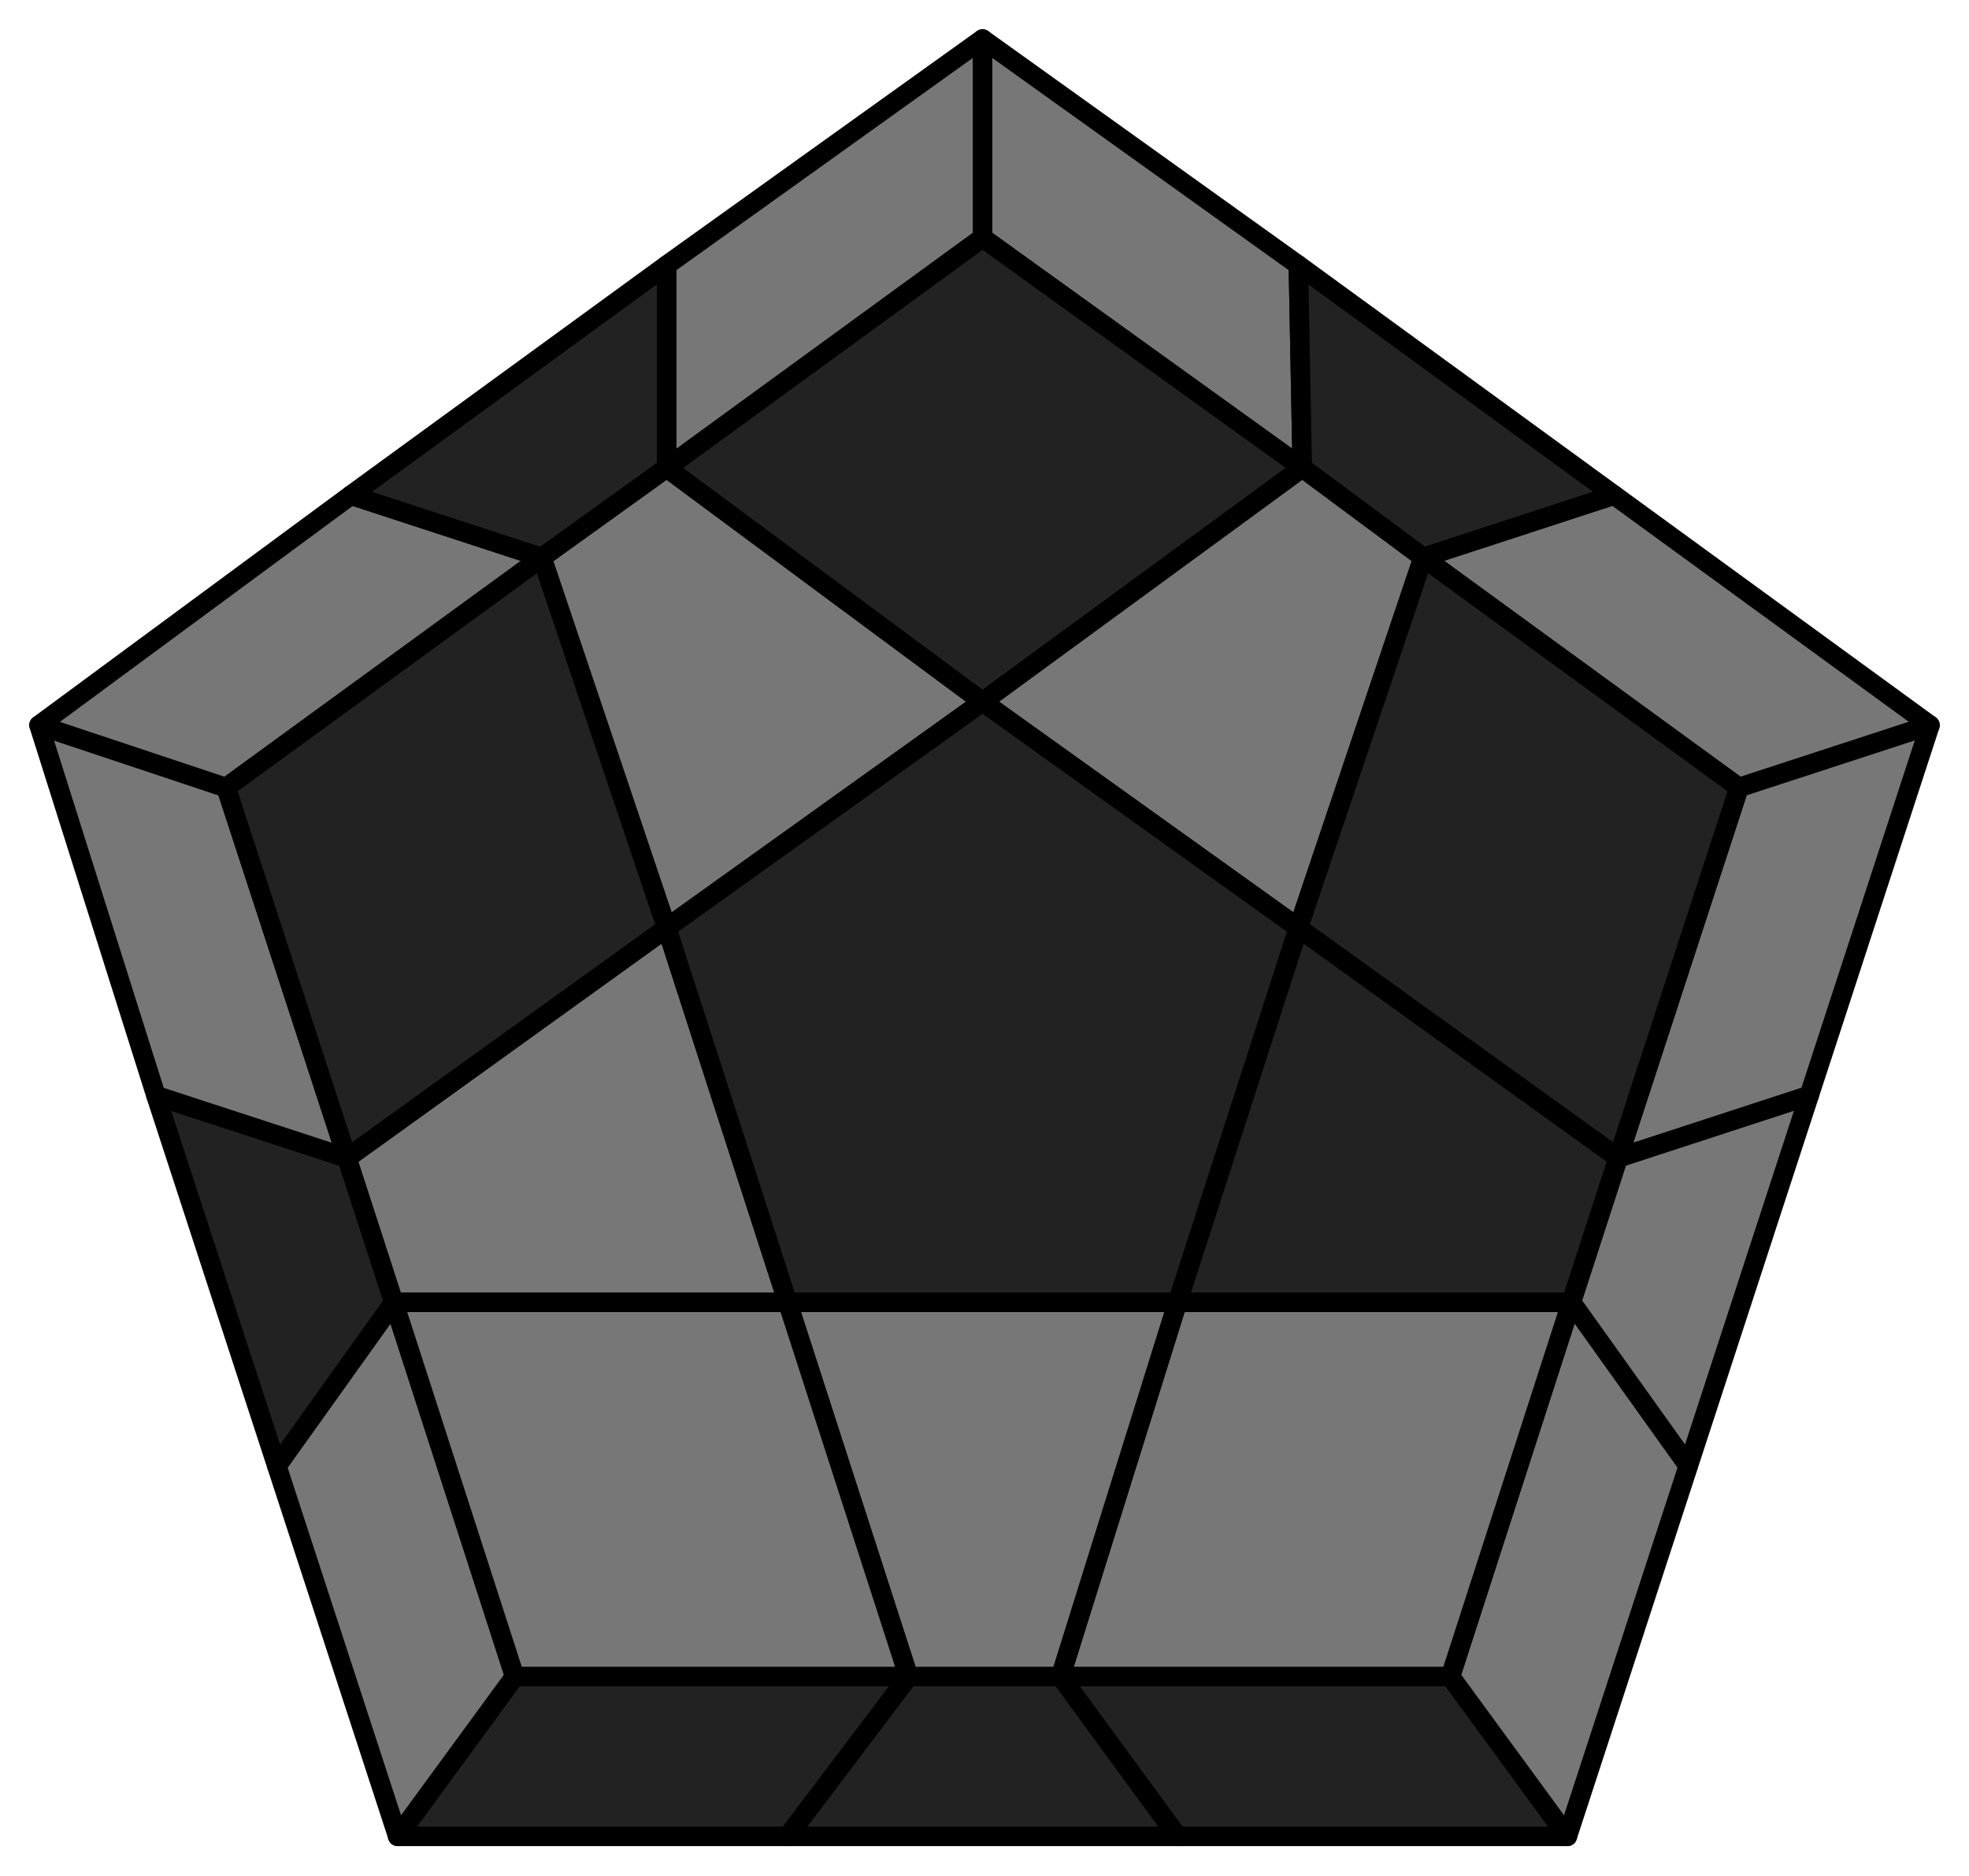
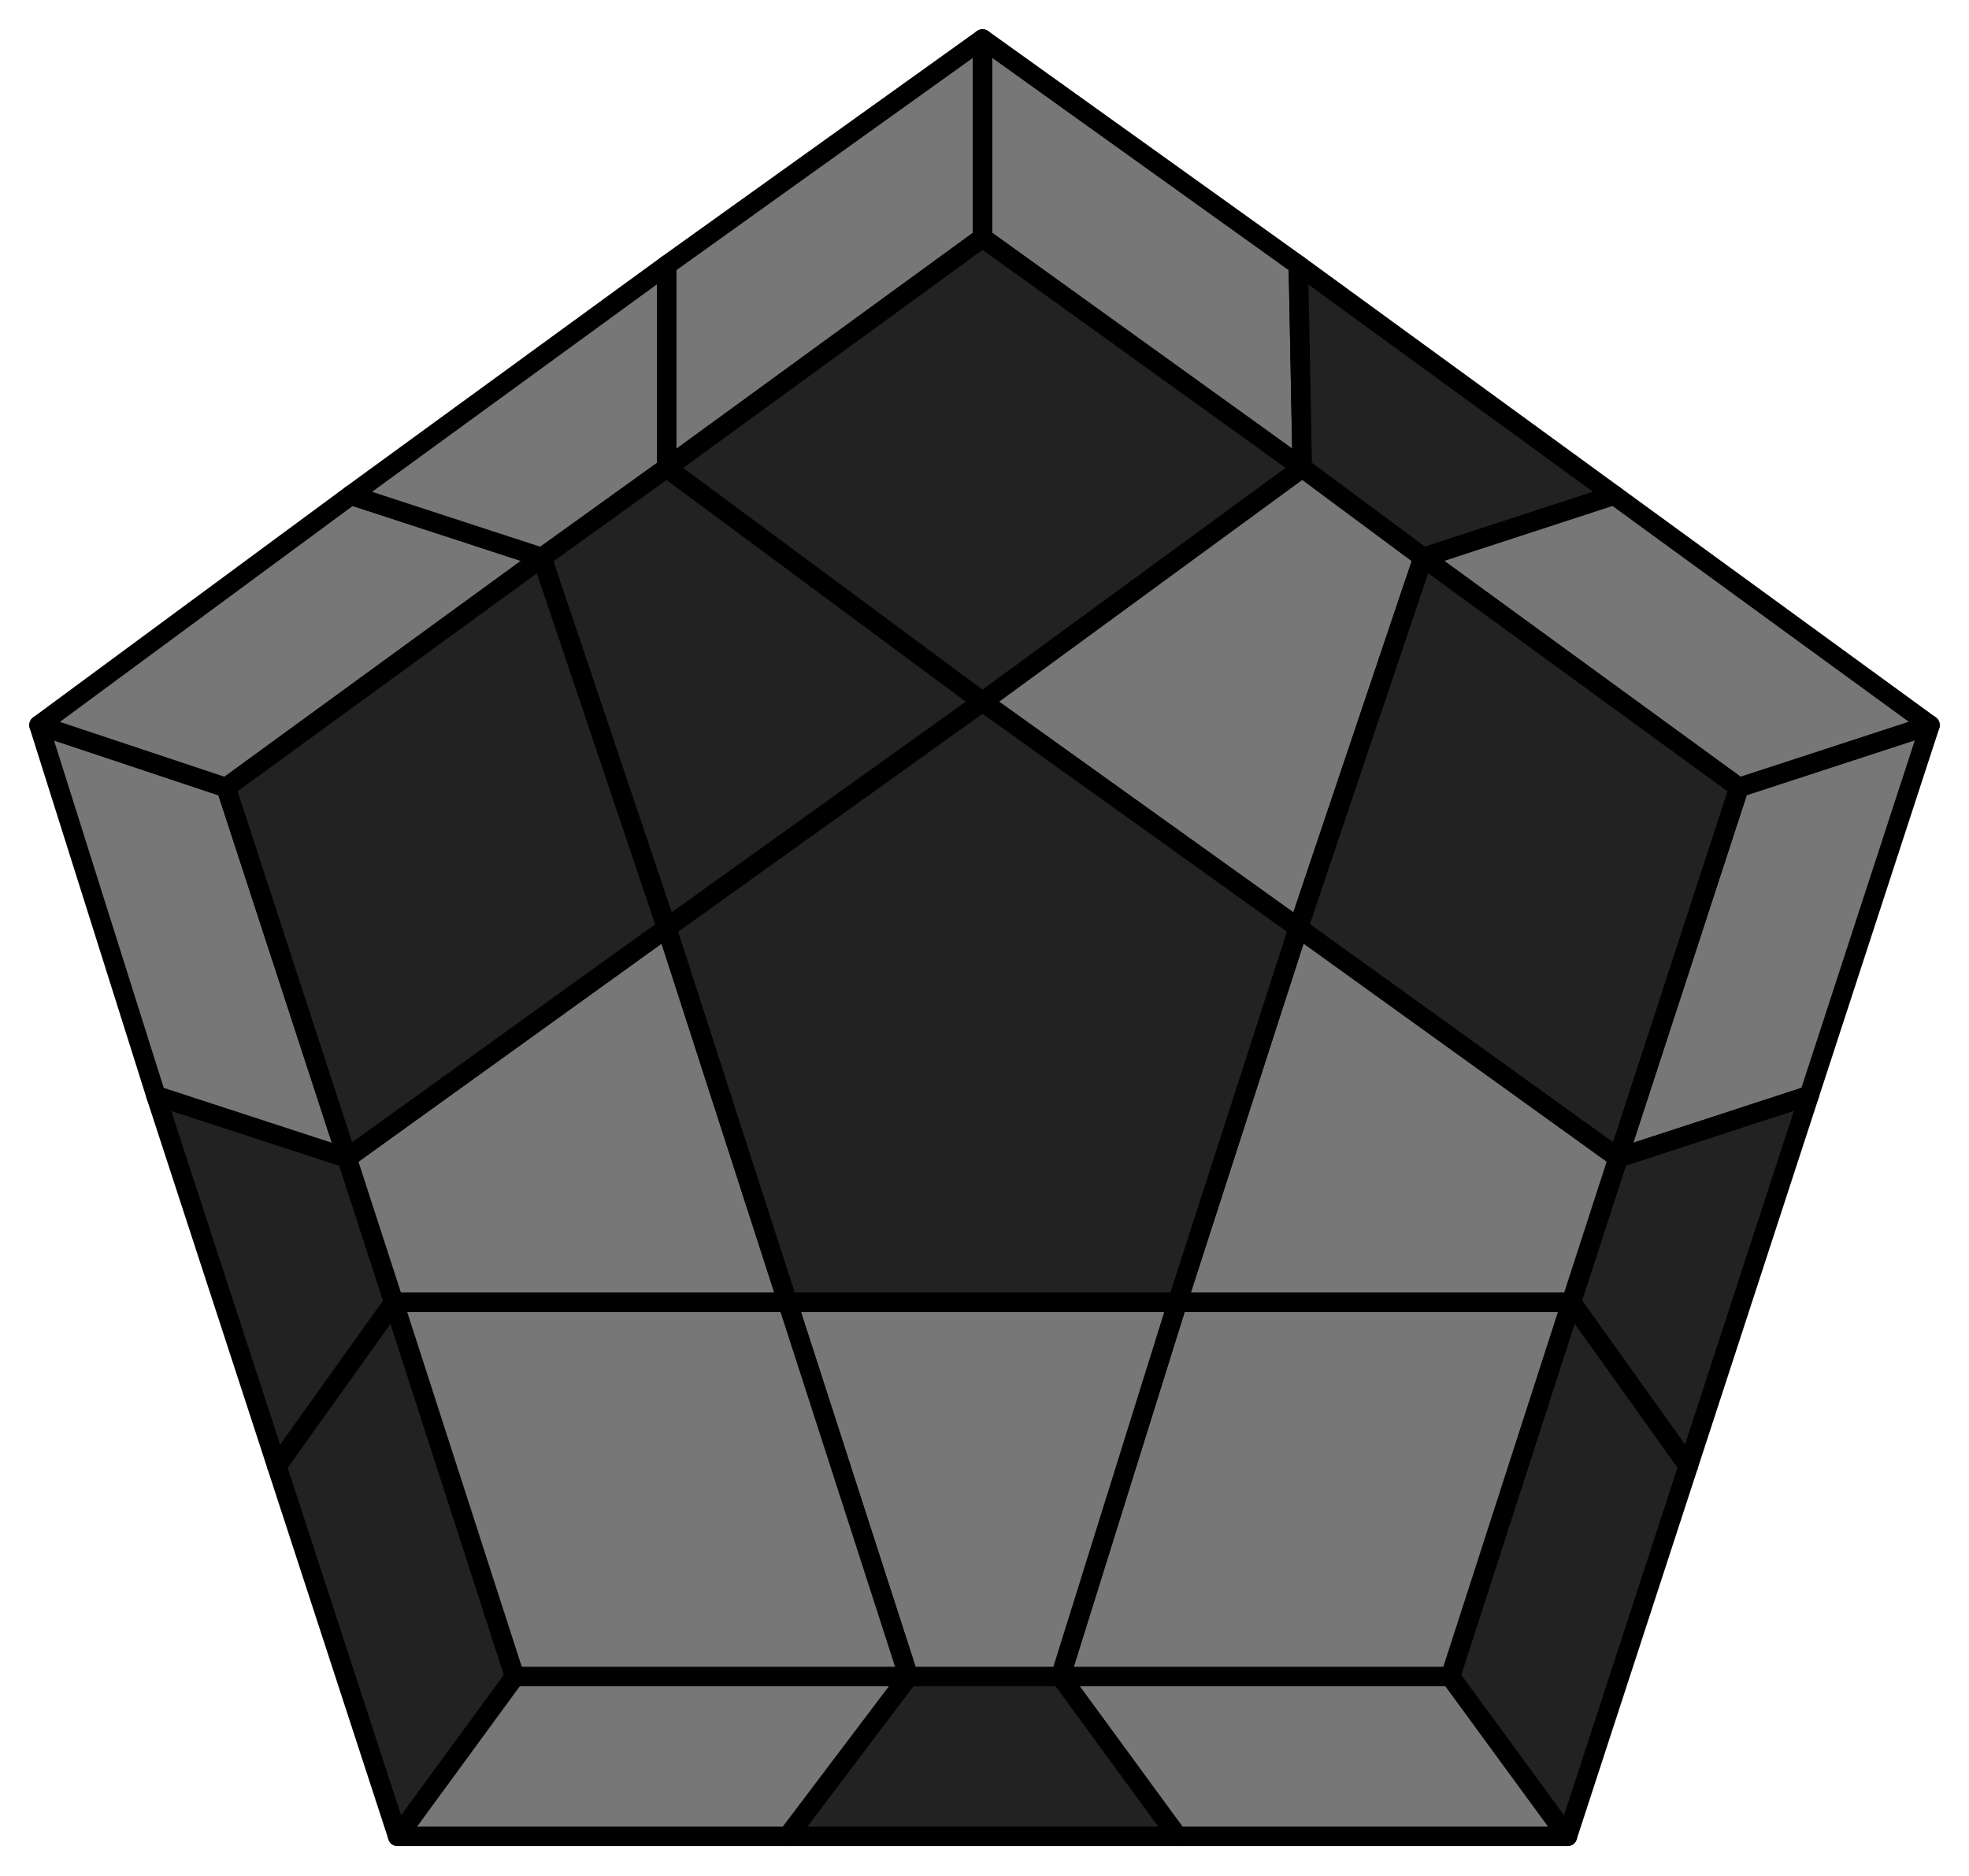
- <svg xmlns="http://www.w3.org/2000/svg" id="184" width="505" height="481">
+ <svg xmlns="http://www.w3.org/2000/svg" id="187" width="505" height="481">
  <style>
polygon { stroke: black; stroke-width: 5px; stroke-linejoin: round;}
.light {fill: #777;}
.dark {fill: #222;}
</style>
-   <polygon class="dark" points="402 471 302 471 272 430 372 430" />
+   <polygon class="light" points="402 471 302 471 272 430 372 430" />
  <polygon class="dark" points="302 471 202 471 233 430 272 430" />
-   <polygon class="dark" points="202 471 102 471 132 430 233 430" />
-   <polygon class="light" points="102 471 71 376 101 334 132 430" />
+   <polygon class="light" points="202 471 102 471 132 430 233 430" />
+   <polygon class="dark" points="102 471 71 376 101 334 132 430" />
  <polygon class="dark" points="71 376 40 281 89 297 101 334" />
  <polygon class="light" points="40 281 10 186 58 202 89 297" />
  <polygon class="light" points="10 186 90 127 139 143 58 202" />
-   <polygon class="dark" points="90 127 171 68 171 120 139 143" />
+   <polygon class="light" points="90 127 171 68 171 120 139 143" />
  <polygon class="light" points="171 68 252 10 252 61 171 120" />
  <polygon class="light" points="252 10 333 68 334 120 252 61" />
  <polygon class="dark" points="333 68 414 127 365 143 334 120" />
  <polygon class="light" points="414 127 495 186 446 202 365 143" />
  <polygon class="light" points="495 186 464 281 415 297 446 202" />
-   <polygon class="light" points="464 281 433 376 403 334 415 297" />
-   <polygon class="light" points="433 376 402 471 372 430 403 334" />
+   <polygon class="dark" points="464 281 433 376 403 334 415 297" />
+   <polygon class="dark" points="433 376 402 471 372 430 403 334" />
  <polygon class="light" points="372 430 272 430 302 334 403 334" />
  <polygon class="light" points="272 430 233 430 202 334 302 334" />
  <polygon class="light" points="132 430 101 334 202 334 233 430" />
  <polygon class="light" points="101 334 89 297 171 238 202 334" />
  <polygon class="dark" points="58 202 139 143 171 238 89 297" />
-   <polygon class="light" points="139 143 171 120 252 180 171 238" />
+   <polygon class="dark" points="139 143 171 120 252 180 171 238" />
  <polygon class="dark" points="252 61 334 120 252 180 171 120" />
  <polygon class="light" points="334 120 365 143 333 238 252 180" />
  <polygon class="dark" points="446 202 415 297 333 238 365 143" />
-   <polygon class="dark" points="415 297 403 334 302 334 333 238" />
+   <polygon class="light" points="415 297 403 334 302 334 333 238" />
  <polygon class="dark" points="302 334 202 334 171 238 252 180 333 238" />
</svg>
